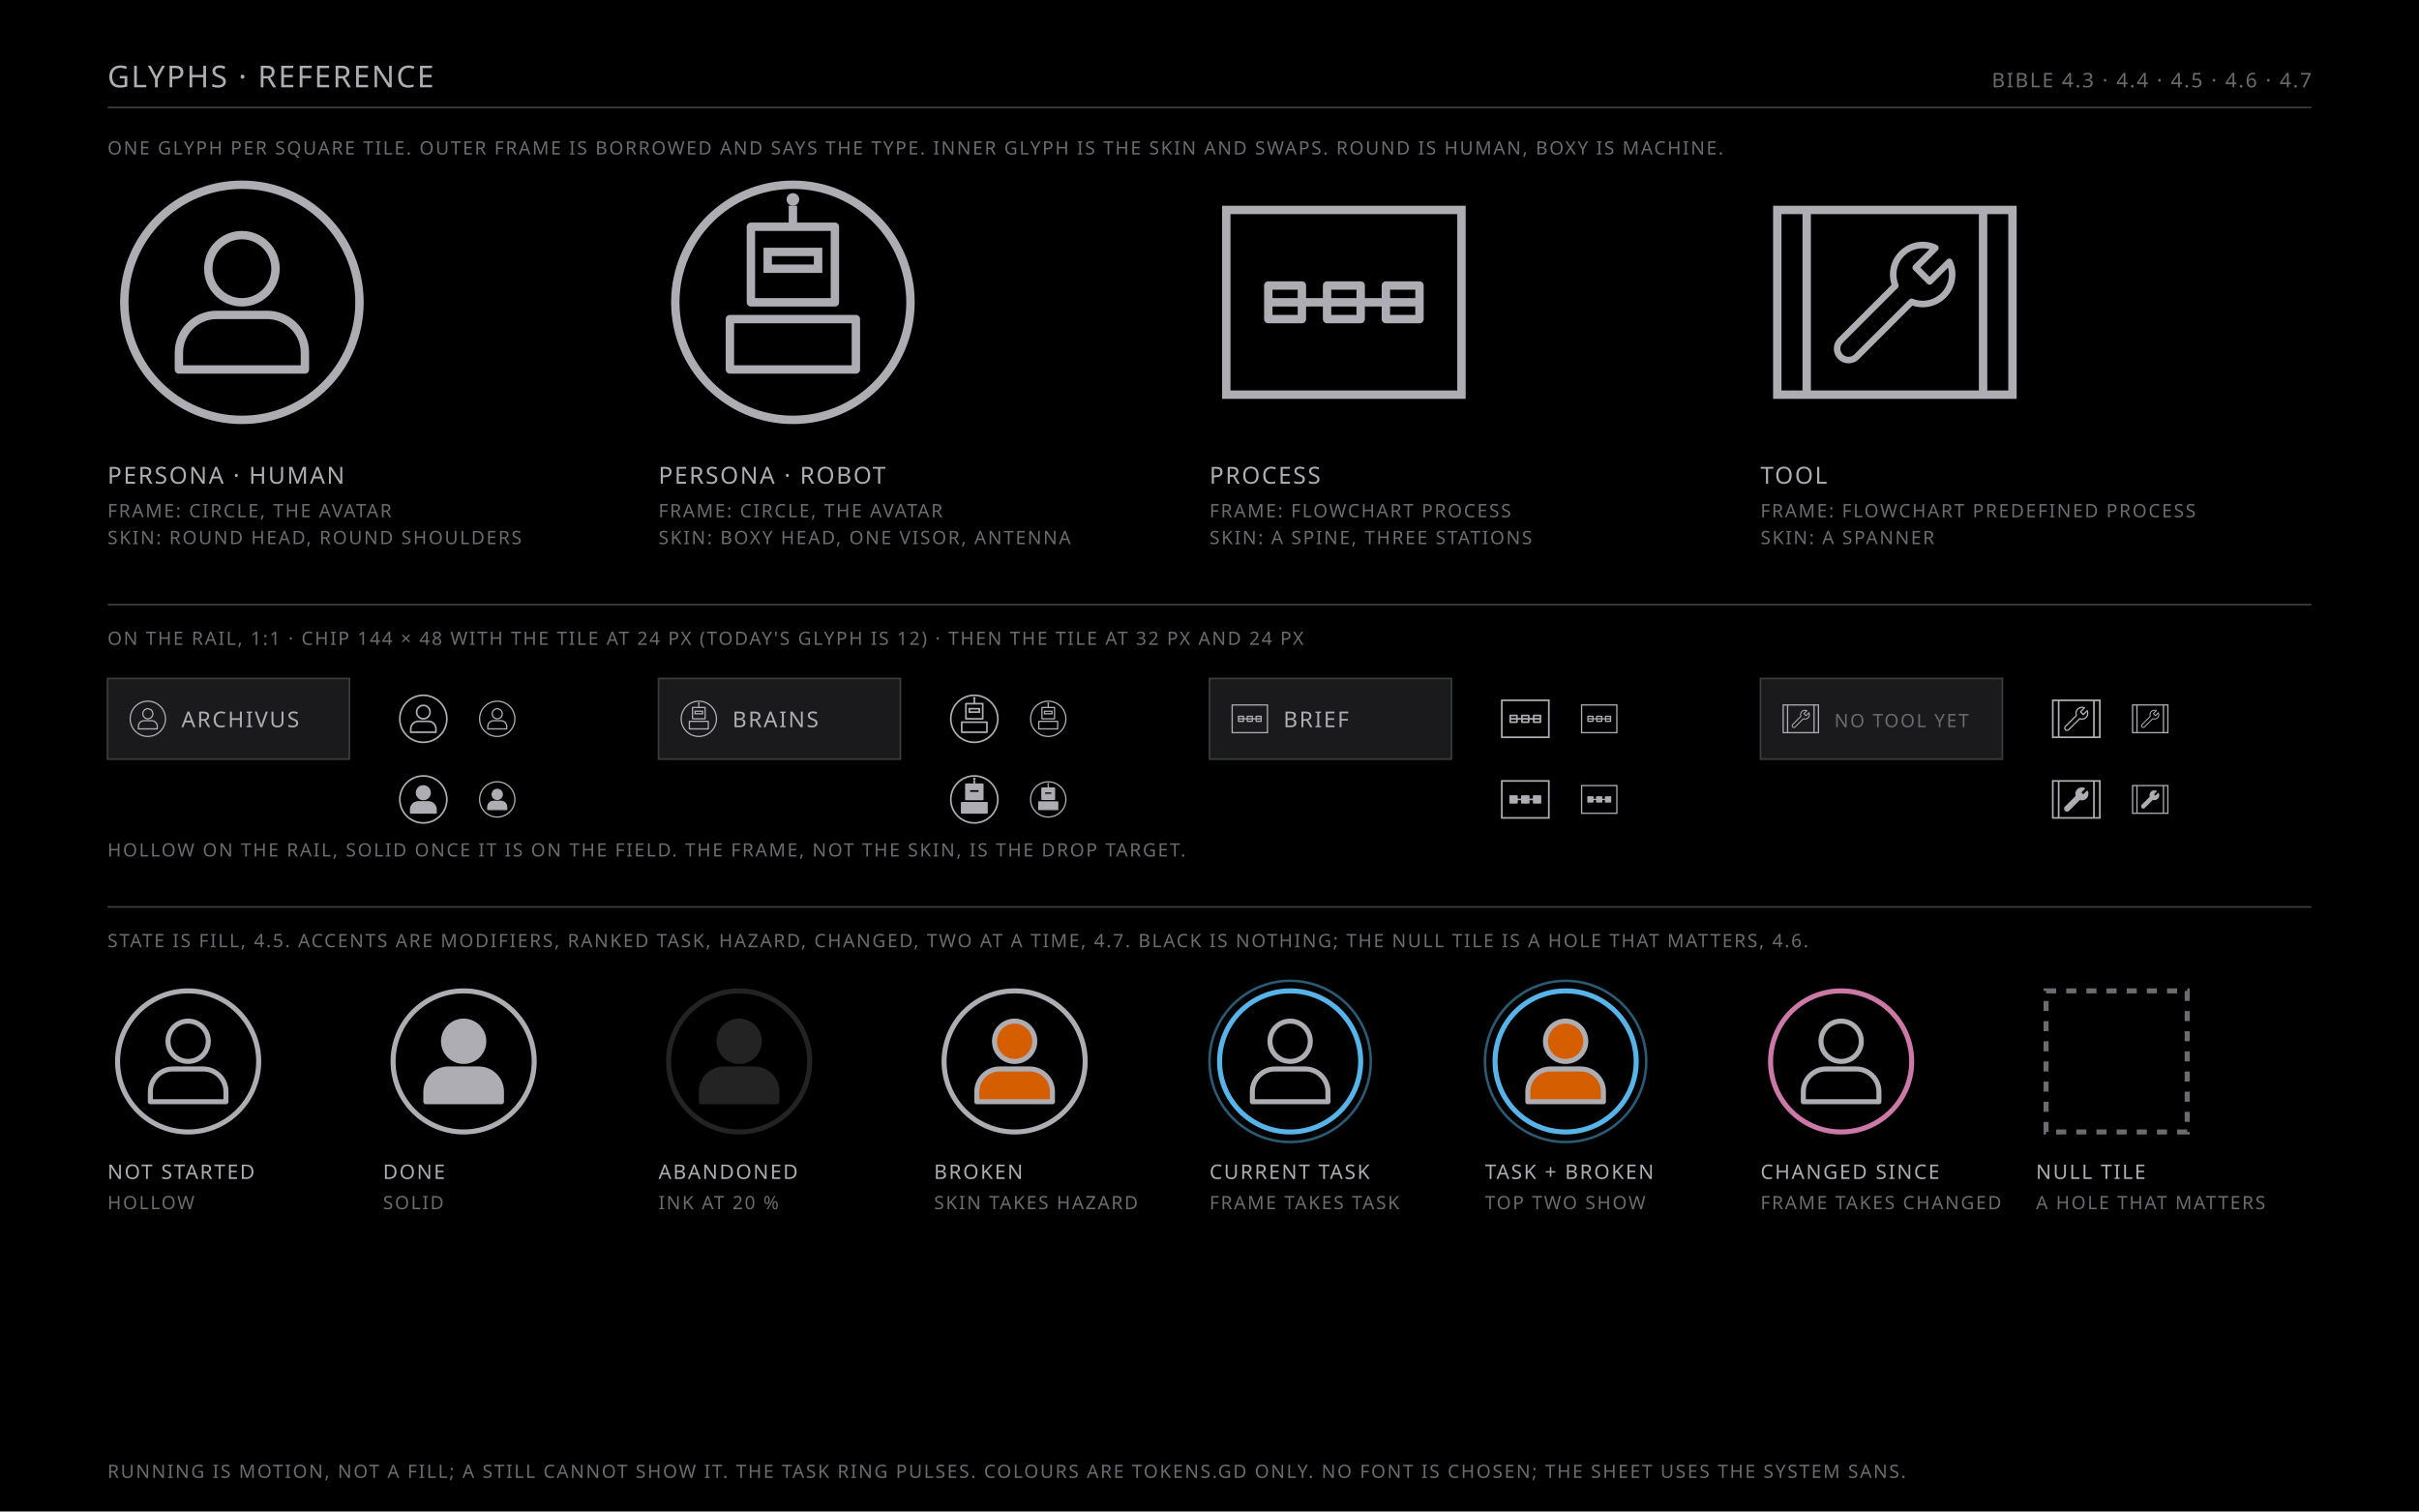
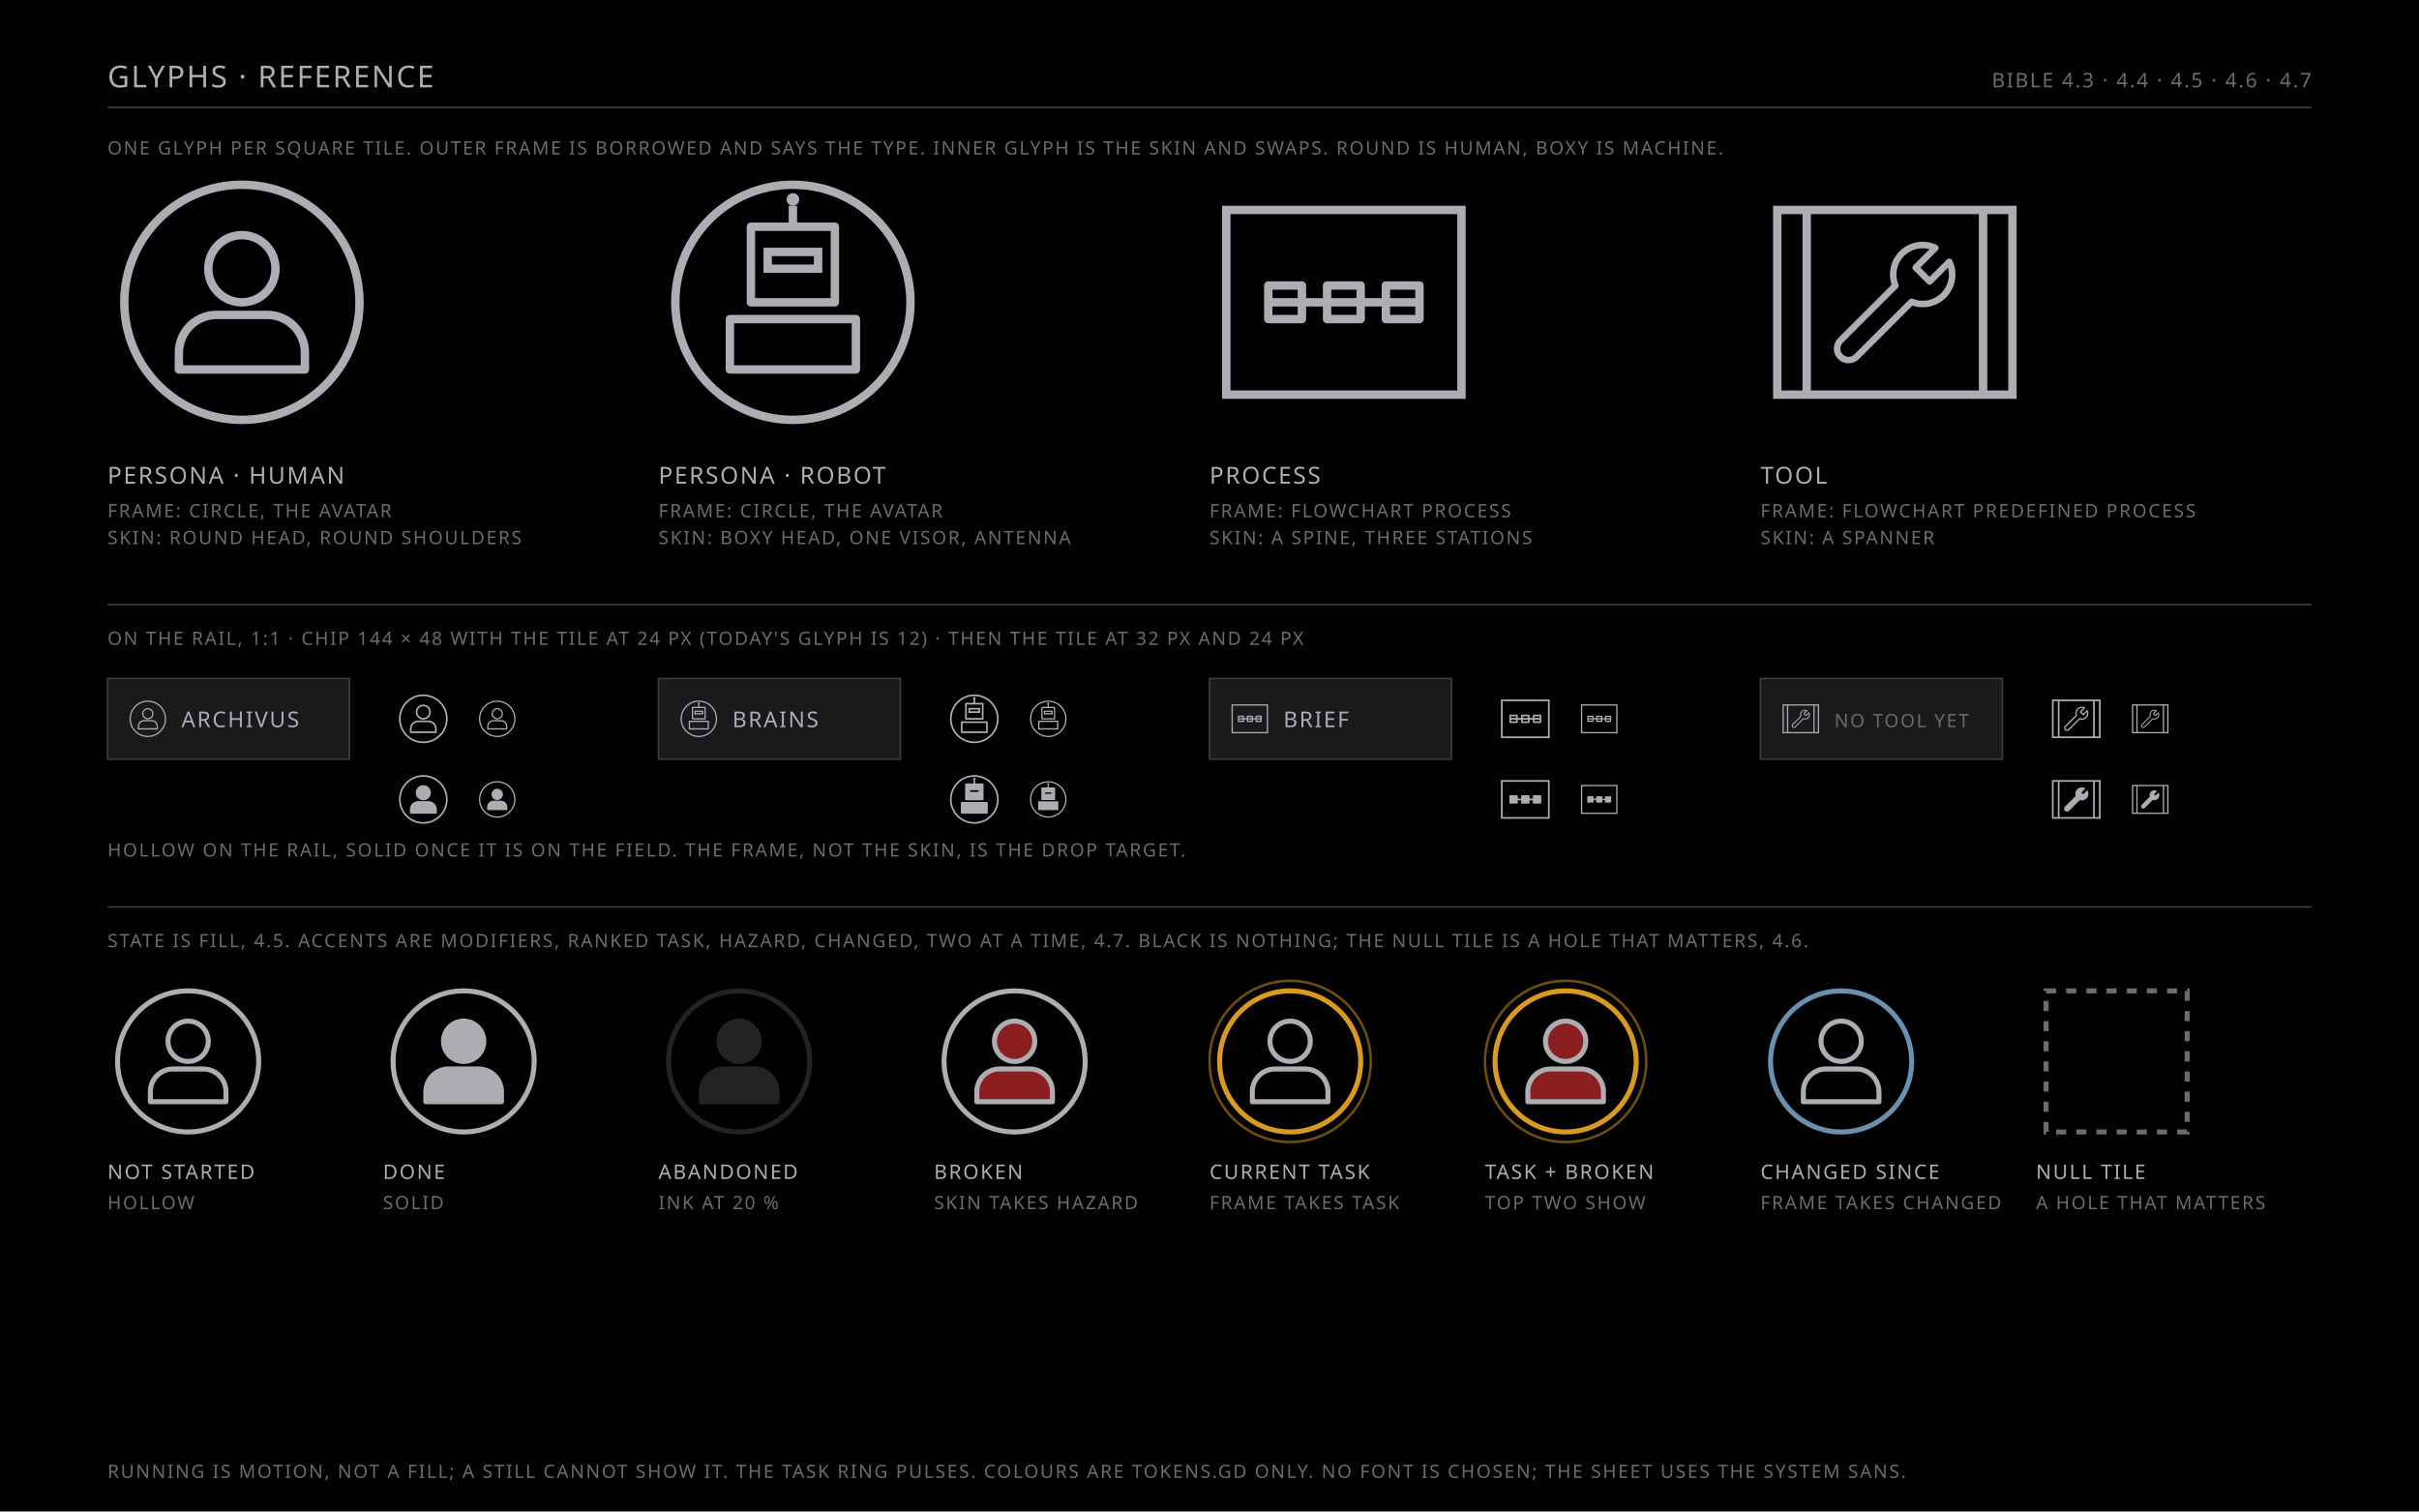
<svg xmlns="http://www.w3.org/2000/svg" width="1440" height="900" viewBox="0 0 1440 900">
  <rect width="1440" height="900" fill="#000000" />
  <text x="64" y="52" fill="#ADADB3" font-family="Noto Sans, DejaVu Sans, Arial, sans-serif" font-size="18" letter-spacing="1" text-anchor="start" font-weight="normal">GLYPHS · REFERENCE</text>
  <text x="1376" y="52" fill="#6B6B70" font-family="Noto Sans, DejaVu Sans, Arial, sans-serif" font-size="12" letter-spacing="1" text-anchor="end" font-weight="normal">BIBLE 4.3 · 4.4 · 4.5 · 4.6 · 4.7</text>
  <line x1="64" y1="64" x2="1376" y2="64" stroke="#383D3D" stroke-width="1" />
  <g transform="translate(64,100) scale(2.5)" opacity="1.0">
    <circle cx="32" cy="32" r="28" fill="none" stroke="#ADADB3" stroke-width="2" />
    <circle cx="32" cy="24" r="8" fill="none" stroke="#ADADB3" stroke-width="2" stroke-linejoin="round" />
    <path d="M 17,48 L 17,44 A 9 9 0 0 1 26,35 L 38,35 A 9 9 0 0 1 47,44 L 47,48 Z" fill="none" stroke="#ADADB3" stroke-width="2" stroke-linejoin="round" />
  </g>
  <text x="64" y="288.0" fill="#ADADB3" font-family="Noto Sans, DejaVu Sans, Arial, sans-serif" font-size="14" letter-spacing="1" text-anchor="start" font-weight="normal">PERSONA · HUMAN</text>
  <text x="64" y="308.0" fill="#6B6B70" font-family="Noto Sans, DejaVu Sans, Arial, sans-serif" font-size="11" letter-spacing="1" text-anchor="start" font-weight="normal">FRAME: CIRCLE, THE AVATAR</text>
  <text x="64" y="324.0" fill="#6B6B70" font-family="Noto Sans, DejaVu Sans, Arial, sans-serif" font-size="11" letter-spacing="1" text-anchor="start" font-weight="normal">SKIN: ROUND HEAD, ROUND SHOULDERS</text>
  <g transform="translate(392,100) scale(2.5)" opacity="1.0">
    <circle cx="32" cy="32" r="28" fill="none" stroke="#ADADB3" stroke-width="2" />
    <rect x="22" y="14" width="20" height="18" fill="none" stroke="#ADADB3" stroke-width="2" stroke-linejoin="round" />
    <rect x="26" y="20" width="12" height="4" fill="none" stroke="#ADADB3" stroke-width="2" />
    <line x1="32" y1="14" x2="32" y2="9" stroke="#ADADB3" stroke-width="2" />
    <circle cx="32" cy="7.5" r="1.5" fill="#ADADB3" />
    <rect x="17" y="36" width="30" height="12" fill="none" stroke="#ADADB3" stroke-width="2" stroke-linejoin="round" />
  </g>
  <text x="392" y="288.0" fill="#ADADB3" font-family="Noto Sans, DejaVu Sans, Arial, sans-serif" font-size="14" letter-spacing="1" text-anchor="start" font-weight="normal">PERSONA · ROBOT</text>
  <text x="392" y="308.0" fill="#6B6B70" font-family="Noto Sans, DejaVu Sans, Arial, sans-serif" font-size="11" letter-spacing="1" text-anchor="start" font-weight="normal">FRAME: CIRCLE, THE AVATAR</text>
  <text x="392" y="324.0" fill="#6B6B70" font-family="Noto Sans, DejaVu Sans, Arial, sans-serif" font-size="11" letter-spacing="1" text-anchor="start" font-weight="normal">SKIN: BOXY HEAD, ONE VISOR, ANTENNA</text>
  <g transform="translate(720,100) scale(2.5)" opacity="1.0">
    <rect x="4" y="10" width="56" height="44" fill="none" stroke="#ADADB3" stroke-width="2" />
    <line x1="14" y1="32" x2="50" y2="32" stroke="#ADADB3" stroke-width="2" />
    <rect x="14" y="28" width="8" height="8" fill="none" stroke="#ADADB3" stroke-width="2" stroke-linejoin="round" />
    <rect x="28" y="28" width="8" height="8" fill="none" stroke="#ADADB3" stroke-width="2" stroke-linejoin="round" />
    <rect x="42" y="28" width="8" height="8" fill="none" stroke="#ADADB3" stroke-width="2" stroke-linejoin="round" />
  </g>
  <text x="720" y="288.0" fill="#ADADB3" font-family="Noto Sans, DejaVu Sans, Arial, sans-serif" font-size="14" letter-spacing="1" text-anchor="start" font-weight="normal">PROCESS</text>
  <text x="720" y="308.0" fill="#6B6B70" font-family="Noto Sans, DejaVu Sans, Arial, sans-serif" font-size="11" letter-spacing="1" text-anchor="start" font-weight="normal">FRAME: FLOWCHART PROCESS</text>
  <text x="720" y="324.0" fill="#6B6B70" font-family="Noto Sans, DejaVu Sans, Arial, sans-serif" font-size="11" letter-spacing="1" text-anchor="start" font-weight="normal">SKIN: A SPINE, THREE STATIONS</text>
  <g transform="translate(1048,100) scale(2.5)" opacity="1.0">
    <rect x="4" y="10" width="56" height="44" fill="none" stroke="#ADADB3" stroke-width="2" />
    <line x1="11" y1="10" x2="11" y2="54" stroke="#ADADB3" stroke-width="2" />
    <line x1="53" y1="10" x2="53" y2="54" stroke="#ADADB3" stroke-width="2" />
    <g transform="translate(32,32) rotate(45) scale(0.78)">
      <path d="M -3.5,20 L -3.5,-3.71 A 9.0 9.0 0 0 1 -3.0,-20.49 L -3.0,-12.0 L 3.0,-12.0 L 3.0,-20.49 A 9.0 9.0 0 0 1 3.5,-3.71 L 3.5,20 A 3.5 3.5 0 0 1 -3.5,20 Z" fill="none" stroke="#ADADB3" stroke-width="2" stroke-linejoin="round" />
    </g>
  </g>
  <text x="1048" y="288.0" fill="#ADADB3" font-family="Noto Sans, DejaVu Sans, Arial, sans-serif" font-size="14" letter-spacing="1" text-anchor="start" font-weight="normal">TOOL</text>
  <text x="1048" y="308.0" fill="#6B6B70" font-family="Noto Sans, DejaVu Sans, Arial, sans-serif" font-size="11" letter-spacing="1" text-anchor="start" font-weight="normal">FRAME: FLOWCHART PREDEFINED PROCESS</text>
  <text x="1048" y="324.0" fill="#6B6B70" font-family="Noto Sans, DejaVu Sans, Arial, sans-serif" font-size="11" letter-spacing="1" text-anchor="start" font-weight="normal">SKIN: A SPANNER</text>
  <text x="64" y="92" fill="#6B6B70" font-family="Noto Sans, DejaVu Sans, Arial, sans-serif" font-size="11" letter-spacing="1" text-anchor="start" font-weight="normal">ONE GLYPH PER SQUARE TILE. OUTER FRAME IS BORROWED AND SAYS THE TYPE. INNER GLYPH IS THE SKIN AND SWAPS. ROUND IS HUMAN, BOXY IS MACHINE.</text>
  <line x1="64" y1="360" x2="1376" y2="360" stroke="#383D3D" stroke-width="1" />
  <text x="64" y="384" fill="#6B6B70" font-family="Noto Sans, DejaVu Sans, Arial, sans-serif" font-size="11" letter-spacing="1" text-anchor="start" font-weight="normal">ON THE RAIL, 1:1 · CHIP 144 × 48 WITH THE TILE AT 24 PX (TODAY'S GLYPH IS 12) · THEN THE TILE AT 32 PX AND 24 PX</text>
  <rect x="64" y="404" width="144" height="48" fill="#1A1A1C" stroke="#383D3D" stroke-width="1" />
  <g transform="translate(76,416) scale(0.375)" opacity="1.0">
    <circle cx="32" cy="32" r="28" fill="none" stroke="#ADADB3" stroke-width="2" />
    <circle cx="32" cy="24" r="8" fill="none" stroke="#ADADB3" stroke-width="2" stroke-linejoin="round" />
    <path d="M 17,48 L 17,44 A 9 9 0 0 1 26,35 L 38,35 A 9 9 0 0 1 47,44 L 47,48 Z" fill="none" stroke="#ADADB3" stroke-width="2" stroke-linejoin="round" />
  </g>
  <text x="108" y="433" fill="#ADADB3" font-family="Noto Sans, DejaVu Sans, Arial, sans-serif" font-size="13" letter-spacing="1" text-anchor="start" font-weight="normal">ARCHIVUS</text>
  <g transform="translate(236,412) scale(0.5)" opacity="1.0">
    <circle cx="32" cy="32" r="28" fill="none" stroke="#ADADB3" stroke-width="2" />
    <circle cx="32" cy="24" r="8" fill="none" stroke="#ADADB3" stroke-width="2" stroke-linejoin="round" />
    <path d="M 17,48 L 17,44 A 9 9 0 0 1 26,35 L 38,35 A 9 9 0 0 1 47,44 L 47,48 Z" fill="none" stroke="#ADADB3" stroke-width="2" stroke-linejoin="round" />
  </g>
  <g transform="translate(284,416) scale(0.375)" opacity="1.0">
    <circle cx="32" cy="32" r="28" fill="none" stroke="#ADADB3" stroke-width="2" />
    <circle cx="32" cy="24" r="8" fill="none" stroke="#ADADB3" stroke-width="2" stroke-linejoin="round" />
    <path d="M 17,48 L 17,44 A 9 9 0 0 1 26,35 L 38,35 A 9 9 0 0 1 47,44 L 47,48 Z" fill="none" stroke="#ADADB3" stroke-width="2" stroke-linejoin="round" />
  </g>
  <g transform="translate(236,460) scale(0.5)" opacity="1.0">
    <circle cx="32" cy="32" r="28" fill="none" stroke="#ADADB3" stroke-width="2" />
    <circle cx="32" cy="24" r="8" fill="#ADADB3" stroke="#ADADB3" stroke-width="2" stroke-linejoin="round" />
    <path d="M 17,48 L 17,44 A 9 9 0 0 1 26,35 L 38,35 A 9 9 0 0 1 47,44 L 47,48 Z" fill="#ADADB3" stroke="#ADADB3" stroke-width="2" stroke-linejoin="round" />
  </g>
  <g transform="translate(284,464) scale(0.375)" opacity="1.0">
    <circle cx="32" cy="32" r="28" fill="none" stroke="#ADADB3" stroke-width="2" />
    <circle cx="32" cy="24" r="8" fill="#ADADB3" stroke="#ADADB3" stroke-width="2" stroke-linejoin="round" />
    <path d="M 17,48 L 17,44 A 9 9 0 0 1 26,35 L 38,35 A 9 9 0 0 1 47,44 L 47,48 Z" fill="#ADADB3" stroke="#ADADB3" stroke-width="2" stroke-linejoin="round" />
  </g>
  <rect x="392" y="404" width="144" height="48" fill="#1A1A1C" stroke="#383D3D" stroke-width="1" />
  <g transform="translate(404,416) scale(0.375)" opacity="1.0">
    <circle cx="32" cy="32" r="28" fill="none" stroke="#ADADB3" stroke-width="2" />
    <rect x="22" y="14" width="20" height="18" fill="none" stroke="#ADADB3" stroke-width="2" stroke-linejoin="round" />
    <rect x="26" y="20" width="12" height="4" fill="none" stroke="#ADADB3" stroke-width="2" />
    <line x1="32" y1="14" x2="32" y2="9" stroke="#ADADB3" stroke-width="2" />
    <circle cx="32" cy="7.5" r="1.5" fill="#ADADB3" />
    <rect x="17" y="36" width="30" height="12" fill="none" stroke="#ADADB3" stroke-width="2" stroke-linejoin="round" />
  </g>
  <text x="436" y="433" fill="#ADADB3" font-family="Noto Sans, DejaVu Sans, Arial, sans-serif" font-size="13" letter-spacing="1" text-anchor="start" font-weight="normal">BRAINS</text>
  <g transform="translate(564,412) scale(0.5)" opacity="1.0">
    <circle cx="32" cy="32" r="28" fill="none" stroke="#ADADB3" stroke-width="2" />
    <rect x="22" y="14" width="20" height="18" fill="none" stroke="#ADADB3" stroke-width="2" stroke-linejoin="round" />
    <rect x="26" y="20" width="12" height="4" fill="none" stroke="#ADADB3" stroke-width="2" />
    <line x1="32" y1="14" x2="32" y2="9" stroke="#ADADB3" stroke-width="2" />
    <circle cx="32" cy="7.5" r="1.5" fill="#ADADB3" />
    <rect x="17" y="36" width="30" height="12" fill="none" stroke="#ADADB3" stroke-width="2" stroke-linejoin="round" />
  </g>
  <g transform="translate(612,416) scale(0.375)" opacity="1.0">
    <circle cx="32" cy="32" r="28" fill="none" stroke="#ADADB3" stroke-width="2" />
    <rect x="22" y="14" width="20" height="18" fill="none" stroke="#ADADB3" stroke-width="2" stroke-linejoin="round" />
    <rect x="26" y="20" width="12" height="4" fill="none" stroke="#ADADB3" stroke-width="2" />
    <line x1="32" y1="14" x2="32" y2="9" stroke="#ADADB3" stroke-width="2" />
    <circle cx="32" cy="7.5" r="1.5" fill="#ADADB3" />
    <rect x="17" y="36" width="30" height="12" fill="none" stroke="#ADADB3" stroke-width="2" stroke-linejoin="round" />
  </g>
  <g transform="translate(564,460) scale(0.5)" opacity="1.0">
    <circle cx="32" cy="32" r="28" fill="none" stroke="#ADADB3" stroke-width="2" />
    <rect x="22" y="14" width="20" height="18" fill="#ADADB3" stroke="#ADADB3" stroke-width="2" stroke-linejoin="round" />
    <rect x="26" y="20" width="12" height="4" fill="#000000" stroke="#ADADB3" stroke-width="2" />
    <line x1="32" y1="14" x2="32" y2="9" stroke="#ADADB3" stroke-width="2" />
    <circle cx="32" cy="7.5" r="1.5" fill="#ADADB3" />
    <rect x="17" y="36" width="30" height="12" fill="#ADADB3" stroke="#ADADB3" stroke-width="2" stroke-linejoin="round" />
  </g>
  <g transform="translate(612,464) scale(0.375)" opacity="1.0">
    <circle cx="32" cy="32" r="28" fill="none" stroke="#ADADB3" stroke-width="2" />
    <rect x="22" y="14" width="20" height="18" fill="#ADADB3" stroke="#ADADB3" stroke-width="2" stroke-linejoin="round" />
    <rect x="26" y="20" width="12" height="4" fill="#000000" stroke="#ADADB3" stroke-width="2" />
    <line x1="32" y1="14" x2="32" y2="9" stroke="#ADADB3" stroke-width="2" />
    <circle cx="32" cy="7.5" r="1.5" fill="#ADADB3" />
    <rect x="17" y="36" width="30" height="12" fill="#ADADB3" stroke="#ADADB3" stroke-width="2" stroke-linejoin="round" />
  </g>
  <rect x="720" y="404" width="144" height="48" fill="#1A1A1C" stroke="#383D3D" stroke-width="1" />
  <g transform="translate(732,416) scale(0.375)" opacity="1.0">
    <rect x="4" y="10" width="56" height="44" fill="none" stroke="#ADADB3" stroke-width="2" />
    <line x1="14" y1="32" x2="50" y2="32" stroke="#ADADB3" stroke-width="2" />
    <rect x="14" y="28" width="8" height="8" fill="none" stroke="#ADADB3" stroke-width="2" stroke-linejoin="round" />
    <rect x="28" y="28" width="8" height="8" fill="none" stroke="#ADADB3" stroke-width="2" stroke-linejoin="round" />
    <rect x="42" y="28" width="8" height="8" fill="none" stroke="#ADADB3" stroke-width="2" stroke-linejoin="round" />
  </g>
  <text x="764" y="433" fill="#ADADB3" font-family="Noto Sans, DejaVu Sans, Arial, sans-serif" font-size="13" letter-spacing="1" text-anchor="start" font-weight="normal">BRIEF</text>
  <g transform="translate(892,412) scale(0.5)" opacity="1.0">
    <rect x="4" y="10" width="56" height="44" fill="none" stroke="#ADADB3" stroke-width="2" />
    <line x1="14" y1="32" x2="50" y2="32" stroke="#ADADB3" stroke-width="2" />
    <rect x="14" y="28" width="8" height="8" fill="none" stroke="#ADADB3" stroke-width="2" stroke-linejoin="round" />
    <rect x="28" y="28" width="8" height="8" fill="none" stroke="#ADADB3" stroke-width="2" stroke-linejoin="round" />
    <rect x="42" y="28" width="8" height="8" fill="none" stroke="#ADADB3" stroke-width="2" stroke-linejoin="round" />
  </g>
  <g transform="translate(940,416) scale(0.375)" opacity="1.0">
    <rect x="4" y="10" width="56" height="44" fill="none" stroke="#ADADB3" stroke-width="2" />
    <line x1="14" y1="32" x2="50" y2="32" stroke="#ADADB3" stroke-width="2" />
    <rect x="14" y="28" width="8" height="8" fill="none" stroke="#ADADB3" stroke-width="2" stroke-linejoin="round" />
    <rect x="28" y="28" width="8" height="8" fill="none" stroke="#ADADB3" stroke-width="2" stroke-linejoin="round" />
    <rect x="42" y="28" width="8" height="8" fill="none" stroke="#ADADB3" stroke-width="2" stroke-linejoin="round" />
  </g>
  <g transform="translate(892,460) scale(0.5)" opacity="1.0">
    <rect x="4" y="10" width="56" height="44" fill="none" stroke="#ADADB3" stroke-width="2" />
    <line x1="14" y1="32" x2="50" y2="32" stroke="#ADADB3" stroke-width="2" />
    <rect x="14" y="28" width="8" height="8" fill="#ADADB3" stroke="#ADADB3" stroke-width="2" stroke-linejoin="round" />
    <rect x="28" y="28" width="8" height="8" fill="#ADADB3" stroke="#ADADB3" stroke-width="2" stroke-linejoin="round" />
    <rect x="42" y="28" width="8" height="8" fill="#ADADB3" stroke="#ADADB3" stroke-width="2" stroke-linejoin="round" />
  </g>
  <g transform="translate(940,464) scale(0.375)" opacity="1.0">
    <rect x="4" y="10" width="56" height="44" fill="none" stroke="#ADADB3" stroke-width="2" />
    <line x1="14" y1="32" x2="50" y2="32" stroke="#ADADB3" stroke-width="2" />
    <rect x="14" y="28" width="8" height="8" fill="#ADADB3" stroke="#ADADB3" stroke-width="2" stroke-linejoin="round" />
    <rect x="28" y="28" width="8" height="8" fill="#ADADB3" stroke="#ADADB3" stroke-width="2" stroke-linejoin="round" />
    <rect x="42" y="28" width="8" height="8" fill="#ADADB3" stroke="#ADADB3" stroke-width="2" stroke-linejoin="round" />
  </g>
  <rect x="1048" y="404" width="144" height="48" fill="#1A1A1C" stroke="#383D3D" stroke-width="1" />
  <g transform="translate(1060,416) scale(0.375)" opacity="1.0">
    <rect x="4" y="10" width="56" height="44" fill="none" stroke="#ADADB3" stroke-width="2" />
    <line x1="11" y1="10" x2="11" y2="54" stroke="#ADADB3" stroke-width="2" />
    <line x1="53" y1="10" x2="53" y2="54" stroke="#ADADB3" stroke-width="2" />
    <g transform="translate(32,32) rotate(45) scale(0.78)">
      <path d="M -3.5,20 L -3.5,-3.71 A 9.0 9.0 0 0 1 -3.0,-20.49 L -3.0,-12.0 L 3.0,-12.0 L 3.0,-20.49 A 9.0 9.0 0 0 1 3.5,-3.71 L 3.5,20 A 3.5 3.5 0 0 1 -3.5,20 Z" fill="none" stroke="#ADADB3" stroke-width="2" stroke-linejoin="round" />
    </g>
  </g>
  <text x="1092" y="433" fill="#6B6B70" font-family="Noto Sans, DejaVu Sans, Arial, sans-serif" font-size="11" letter-spacing="1" text-anchor="start" font-weight="normal">NO TOOL YET</text>
  <g transform="translate(1220,412) scale(0.5)" opacity="1.0">
    <rect x="4" y="10" width="56" height="44" fill="none" stroke="#ADADB3" stroke-width="2" />
    <line x1="11" y1="10" x2="11" y2="54" stroke="#ADADB3" stroke-width="2" />
    <line x1="53" y1="10" x2="53" y2="54" stroke="#ADADB3" stroke-width="2" />
    <g transform="translate(32,32) rotate(45) scale(0.78)">
      <path d="M -3.5,20 L -3.5,-3.71 A 9.0 9.0 0 0 1 -3.0,-20.49 L -3.0,-12.0 L 3.0,-12.0 L 3.0,-20.49 A 9.0 9.0 0 0 1 3.5,-3.71 L 3.5,20 A 3.5 3.5 0 0 1 -3.5,20 Z" fill="none" stroke="#ADADB3" stroke-width="2" stroke-linejoin="round" />
    </g>
  </g>
  <g transform="translate(1268,416) scale(0.375)" opacity="1.0">
    <rect x="4" y="10" width="56" height="44" fill="none" stroke="#ADADB3" stroke-width="2" />
    <line x1="11" y1="10" x2="11" y2="54" stroke="#ADADB3" stroke-width="2" />
    <line x1="53" y1="10" x2="53" y2="54" stroke="#ADADB3" stroke-width="2" />
    <g transform="translate(32,32) rotate(45) scale(0.78)">
      <path d="M -3.5,20 L -3.5,-3.71 A 9.0 9.0 0 0 1 -3.0,-20.49 L -3.0,-12.0 L 3.0,-12.0 L 3.0,-20.49 A 9.0 9.0 0 0 1 3.5,-3.71 L 3.5,20 A 3.5 3.5 0 0 1 -3.5,20 Z" fill="none" stroke="#ADADB3" stroke-width="2" stroke-linejoin="round" />
    </g>
  </g>
  <g transform="translate(1220,460) scale(0.5)" opacity="1.0">
    <rect x="4" y="10" width="56" height="44" fill="none" stroke="#ADADB3" stroke-width="2" />
    <line x1="11" y1="10" x2="11" y2="54" stroke="#ADADB3" stroke-width="2" />
    <line x1="53" y1="10" x2="53" y2="54" stroke="#ADADB3" stroke-width="2" />
    <g transform="translate(32,32) rotate(45) scale(0.78)">
      <path d="M -3.5,20 L -3.5,-3.71 A 9.0 9.0 0 0 1 -3.0,-20.49 L -3.0,-12.0 L 3.0,-12.0 L 3.0,-20.49 A 9.0 9.0 0 0 1 3.5,-3.71 L 3.5,20 A 3.5 3.5 0 0 1 -3.5,20 Z" fill="#ADADB3" stroke="#ADADB3" stroke-width="2" stroke-linejoin="round" />
    </g>
  </g>
  <g transform="translate(1268,464) scale(0.375)" opacity="1.0">
    <rect x="4" y="10" width="56" height="44" fill="none" stroke="#ADADB3" stroke-width="2" />
    <line x1="11" y1="10" x2="11" y2="54" stroke="#ADADB3" stroke-width="2" />
    <line x1="53" y1="10" x2="53" y2="54" stroke="#ADADB3" stroke-width="2" />
    <g transform="translate(32,32) rotate(45) scale(0.78)">
      <path d="M -3.5,20 L -3.5,-3.71 A 9.0 9.0 0 0 1 -3.0,-20.49 L -3.0,-12.0 L 3.0,-12.0 L 3.0,-20.49 A 9.0 9.0 0 0 1 3.5,-3.71 L 3.5,20 A 3.5 3.5 0 0 1 -3.5,20 Z" fill="#ADADB3" stroke="#ADADB3" stroke-width="2" stroke-linejoin="round" />
    </g>
  </g>
  <text x="64" y="510" fill="#6B6B70" font-family="Noto Sans, DejaVu Sans, Arial, sans-serif" font-size="11" letter-spacing="1" text-anchor="start" font-weight="normal">HOLLOW ON THE RAIL, SOLID ONCE IT IS ON THE FIELD. THE FRAME, NOT THE SKIN, IS THE DROP TARGET.</text>
  <line x1="64" y1="540" x2="1376" y2="540" stroke="#383D3D" stroke-width="1" />
  <text x="64" y="564" fill="#6B6B70" font-family="Noto Sans, DejaVu Sans, Arial, sans-serif" font-size="11" letter-spacing="1" text-anchor="start" font-weight="normal">STATE IS FILL, 4.5. ACCENTS ARE MODIFIERS, RANKED TASK, HAZARD, CHANGED, TWO AT A TIME, 4.7. BLACK IS NOTHING; THE NULL TILE IS A HOLE THAT MATTERS, 4.6.</text>
  <g transform="translate(64,584) scale(1.5)" opacity="1.0">
    <circle cx="32" cy="32" r="28" fill="none" stroke="#ADADB3" stroke-width="2" />
    <circle cx="32" cy="24" r="8" fill="none" stroke="#ADADB3" stroke-width="2" stroke-linejoin="round" />
    <path d="M 17,48 L 17,44 A 9 9 0 0 1 26,35 L 38,35 A 9 9 0 0 1 47,44 L 47,48 Z" fill="none" stroke="#ADADB3" stroke-width="2" stroke-linejoin="round" />
  </g>
  <text x="64" y="702.0" fill="#ADADB3" font-family="Noto Sans, DejaVu Sans, Arial, sans-serif" font-size="12" letter-spacing="1" text-anchor="start" font-weight="normal">NOT STARTED</text>
  <text x="64" y="720.0" fill="#6B6B70" font-family="Noto Sans, DejaVu Sans, Arial, sans-serif" font-size="11" letter-spacing="1" text-anchor="start" font-weight="normal">HOLLOW</text>
  <g transform="translate(228,584) scale(1.5)" opacity="1.0">
    <circle cx="32" cy="32" r="28" fill="none" stroke="#ADADB3" stroke-width="2" />
    <circle cx="32" cy="24" r="8" fill="#ADADB3" stroke="#ADADB3" stroke-width="2" stroke-linejoin="round" />
    <path d="M 17,48 L 17,44 A 9 9 0 0 1 26,35 L 38,35 A 9 9 0 0 1 47,44 L 47,48 Z" fill="#ADADB3" stroke="#ADADB3" stroke-width="2" stroke-linejoin="round" />
  </g>
  <text x="228" y="702.0" fill="#ADADB3" font-family="Noto Sans, DejaVu Sans, Arial, sans-serif" font-size="12" letter-spacing="1" text-anchor="start" font-weight="normal">DONE</text>
  <text x="228" y="720.0" fill="#6B6B70" font-family="Noto Sans, DejaVu Sans, Arial, sans-serif" font-size="11" letter-spacing="1" text-anchor="start" font-weight="normal">SOLID</text>
  <g transform="translate(392,584) scale(1.5)" opacity="0.2">
    <circle cx="32" cy="32" r="28" fill="none" stroke="#ADADB3" stroke-width="2" />
    <circle cx="32" cy="24" r="8" fill="#ADADB3" stroke="#ADADB3" stroke-width="2" stroke-linejoin="round" />
    <path d="M 17,48 L 17,44 A 9 9 0 0 1 26,35 L 38,35 A 9 9 0 0 1 47,44 L 47,48 Z" fill="#ADADB3" stroke="#ADADB3" stroke-width="2" stroke-linejoin="round" />
  </g>
  <text x="392" y="702.0" fill="#ADADB3" font-family="Noto Sans, DejaVu Sans, Arial, sans-serif" font-size="12" letter-spacing="1" text-anchor="start" font-weight="normal">ABANDONED</text>
  <text x="392" y="720.0" fill="#6B6B70" font-family="Noto Sans, DejaVu Sans, Arial, sans-serif" font-size="11" letter-spacing="1" text-anchor="start" font-weight="normal">INK AT 20 %</text>
  <g transform="translate(556,584) scale(1.5)" opacity="1.0">
    <circle cx="32" cy="32" r="28" fill="none" stroke="#ADADB3" stroke-width="2" />
-     <circle cx="32" cy="24" r="8" fill="#D55E00" stroke="#ADADB3" stroke-width="2" stroke-linejoin="round" />
-     <path d="M 17,48 L 17,44 A 9 9 0 0 1 26,35 L 38,35 A 9 9 0 0 1 47,44 L 47,48 Z" fill="#D55E00" stroke="#ADADB3" stroke-width="2" stroke-linejoin="round" />
+     <circle cx="32" cy="24" r="8" fill="#8B1E1E" stroke="#ADADB3" stroke-width="2" stroke-linejoin="round" />
+     <path d="M 17,48 L 17,44 A 9 9 0 0 1 26,35 L 38,35 A 9 9 0 0 1 47,44 L 47,48 Z" fill="#8B1E1E" stroke="#ADADB3" stroke-width="2" stroke-linejoin="round" />
  </g>
  <text x="556" y="702.0" fill="#ADADB3" font-family="Noto Sans, DejaVu Sans, Arial, sans-serif" font-size="12" letter-spacing="1" text-anchor="start" font-weight="normal">BROKEN</text>
  <text x="556" y="720.0" fill="#6B6B70" font-family="Noto Sans, DejaVu Sans, Arial, sans-serif" font-size="11" letter-spacing="1" text-anchor="start" font-weight="normal">SKIN TAKES HAZARD</text>
  <g transform="translate(720,584) scale(1.5)" opacity="1.0">
-     <circle cx="32" cy="32" r="32" fill="none" stroke="#56B4E9" stroke-width="1" opacity="0.5" />
-     <circle cx="32" cy="32" r="28" fill="none" stroke="#56B4E9" stroke-width="2" />
+     <circle cx="32" cy="32" r="32" fill="none" stroke="#D99A1F" stroke-width="1" opacity="0.5" />
+     <circle cx="32" cy="32" r="28" fill="none" stroke="#D99A1F" stroke-width="2" />
    <circle cx="32" cy="24" r="8" fill="none" stroke="#ADADB3" stroke-width="2" stroke-linejoin="round" />
    <path d="M 17,48 L 17,44 A 9 9 0 0 1 26,35 L 38,35 A 9 9 0 0 1 47,44 L 47,48 Z" fill="none" stroke="#ADADB3" stroke-width="2" stroke-linejoin="round" />
  </g>
  <text x="720" y="702.0" fill="#ADADB3" font-family="Noto Sans, DejaVu Sans, Arial, sans-serif" font-size="12" letter-spacing="1" text-anchor="start" font-weight="normal">CURRENT TASK</text>
  <text x="720" y="720.0" fill="#6B6B70" font-family="Noto Sans, DejaVu Sans, Arial, sans-serif" font-size="11" letter-spacing="1" text-anchor="start" font-weight="normal">FRAME TAKES TASK</text>
  <g transform="translate(884,584) scale(1.5)" opacity="1.0">
-     <circle cx="32" cy="32" r="32" fill="none" stroke="#56B4E9" stroke-width="1" opacity="0.5" />
-     <circle cx="32" cy="32" r="28" fill="none" stroke="#56B4E9" stroke-width="2" />
-     <circle cx="32" cy="24" r="8" fill="#D55E00" stroke="#ADADB3" stroke-width="2" stroke-linejoin="round" />
-     <path d="M 17,48 L 17,44 A 9 9 0 0 1 26,35 L 38,35 A 9 9 0 0 1 47,44 L 47,48 Z" fill="#D55E00" stroke="#ADADB3" stroke-width="2" stroke-linejoin="round" />
+     <circle cx="32" cy="32" r="32" fill="none" stroke="#D99A1F" stroke-width="1" opacity="0.5" />
+     <circle cx="32" cy="32" r="28" fill="none" stroke="#D99A1F" stroke-width="2" />
+     <circle cx="32" cy="24" r="8" fill="#8B1E1E" stroke="#ADADB3" stroke-width="2" stroke-linejoin="round" />
+     <path d="M 17,48 L 17,44 A 9 9 0 0 1 26,35 L 38,35 A 9 9 0 0 1 47,44 L 47,48 Z" fill="#8B1E1E" stroke="#ADADB3" stroke-width="2" stroke-linejoin="round" />
  </g>
  <text x="884" y="702.0" fill="#ADADB3" font-family="Noto Sans, DejaVu Sans, Arial, sans-serif" font-size="12" letter-spacing="1" text-anchor="start" font-weight="normal">TASK + BROKEN</text>
  <text x="884" y="720.0" fill="#6B6B70" font-family="Noto Sans, DejaVu Sans, Arial, sans-serif" font-size="11" letter-spacing="1" text-anchor="start" font-weight="normal">TOP TWO SHOW</text>
  <g transform="translate(1048,584) scale(1.5)" opacity="1.0">
-     <circle cx="32" cy="32" r="28" fill="none" stroke="#CC79A7" stroke-width="2" />
+     <circle cx="32" cy="32" r="28" fill="none" stroke="#6B8FAE" stroke-width="2" />
    <circle cx="32" cy="24" r="8" fill="none" stroke="#ADADB3" stroke-width="2" stroke-linejoin="round" />
    <path d="M 17,48 L 17,44 A 9 9 0 0 1 26,35 L 38,35 A 9 9 0 0 1 47,44 L 47,48 Z" fill="none" stroke="#ADADB3" stroke-width="2" stroke-linejoin="round" />
  </g>
  <text x="1048" y="702.0" fill="#ADADB3" font-family="Noto Sans, DejaVu Sans, Arial, sans-serif" font-size="12" letter-spacing="1" text-anchor="start" font-weight="normal">CHANGED SINCE</text>
  <text x="1048" y="720.0" fill="#6B6B70" font-family="Noto Sans, DejaVu Sans, Arial, sans-serif" font-size="11" letter-spacing="1" text-anchor="start" font-weight="normal">FRAME TAKES CHANGED</text>
  <g transform="translate(1212,584) scale(1.5)" opacity="1.0">
    <rect x="4" y="4" width="56" height="56" fill="none" stroke="#6B6B70" stroke-width="2" stroke-dasharray="4 4" />
  </g>
  <text x="1212" y="702.0" fill="#ADADB3" font-family="Noto Sans, DejaVu Sans, Arial, sans-serif" font-size="12" letter-spacing="1" text-anchor="start" font-weight="normal">NULL TILE</text>
  <text x="1212" y="720.0" fill="#6B6B70" font-family="Noto Sans, DejaVu Sans, Arial, sans-serif" font-size="11" letter-spacing="1" text-anchor="start" font-weight="normal">A HOLE THAT MATTERS</text>
  <text x="64" y="880" fill="#6B6B70" font-family="Noto Sans, DejaVu Sans, Arial, sans-serif" font-size="11" letter-spacing="1" text-anchor="start" font-weight="normal">RUNNING IS MOTION, NOT A FILL; A STILL CANNOT SHOW IT. THE TASK RING PULSES. COLOURS ARE TOKENS.GD ONLY. NO FONT IS CHOSEN; THE SHEET USES THE SYSTEM SANS.</text>
</svg>
